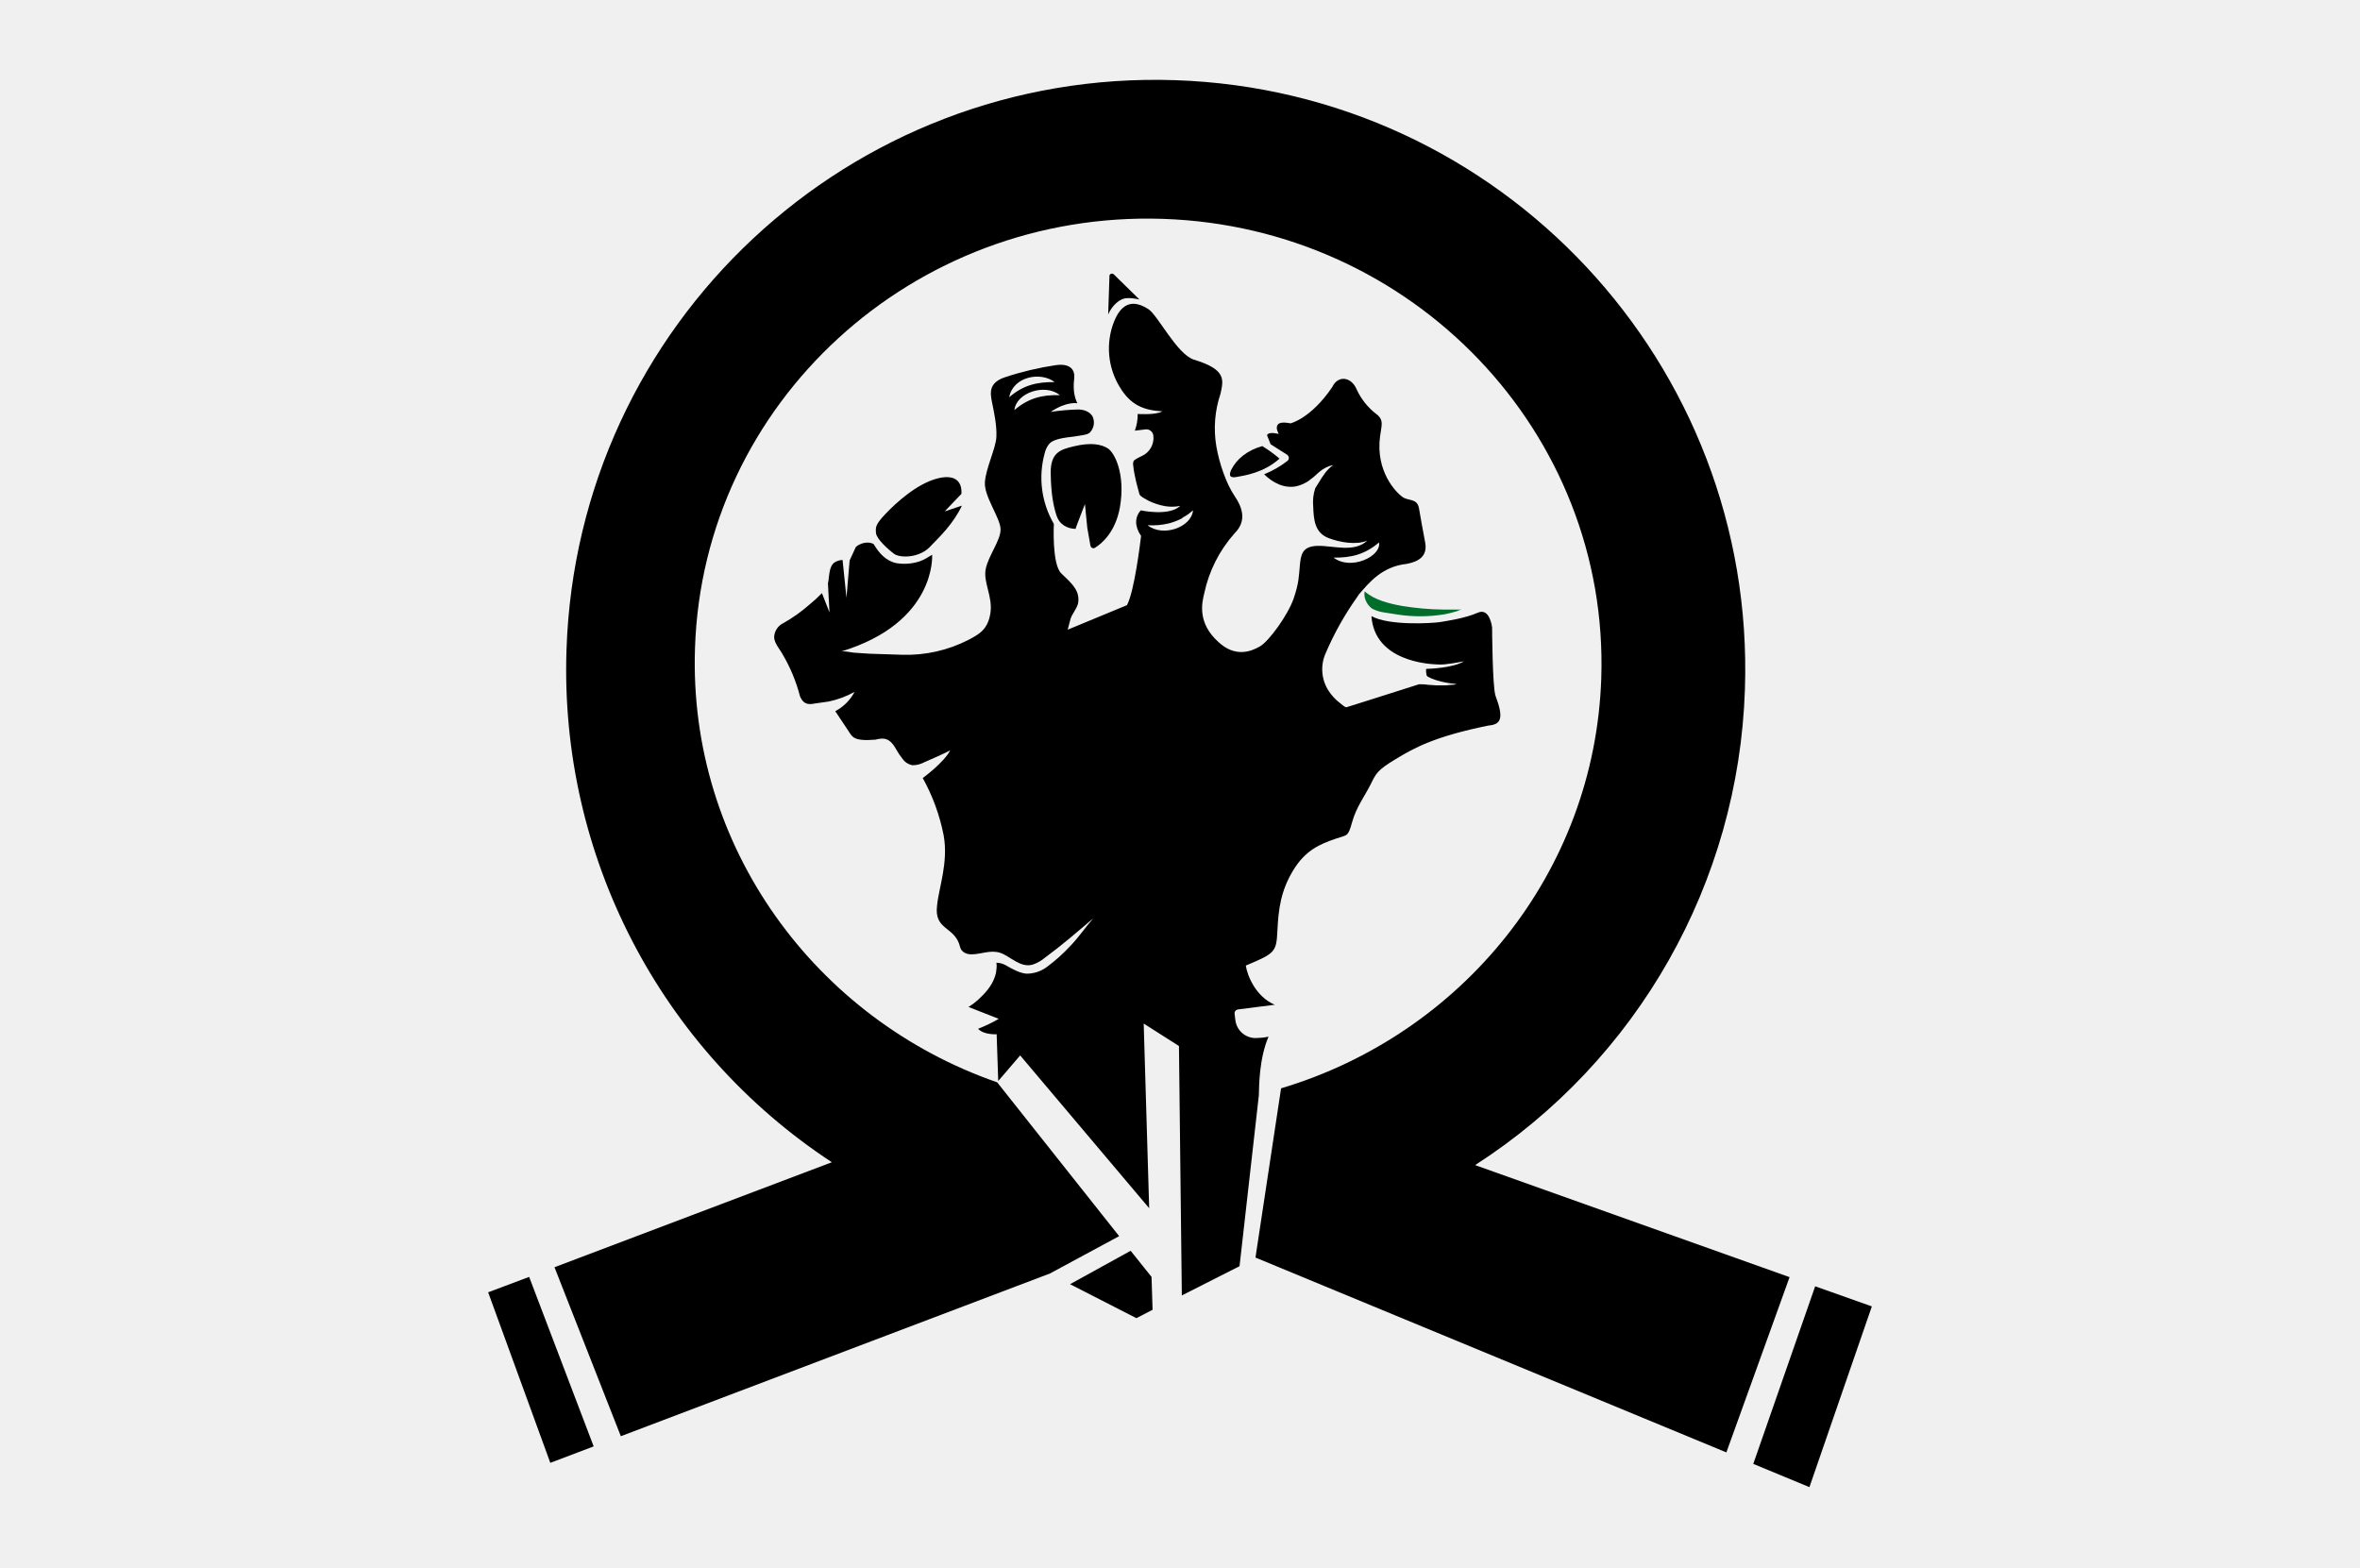
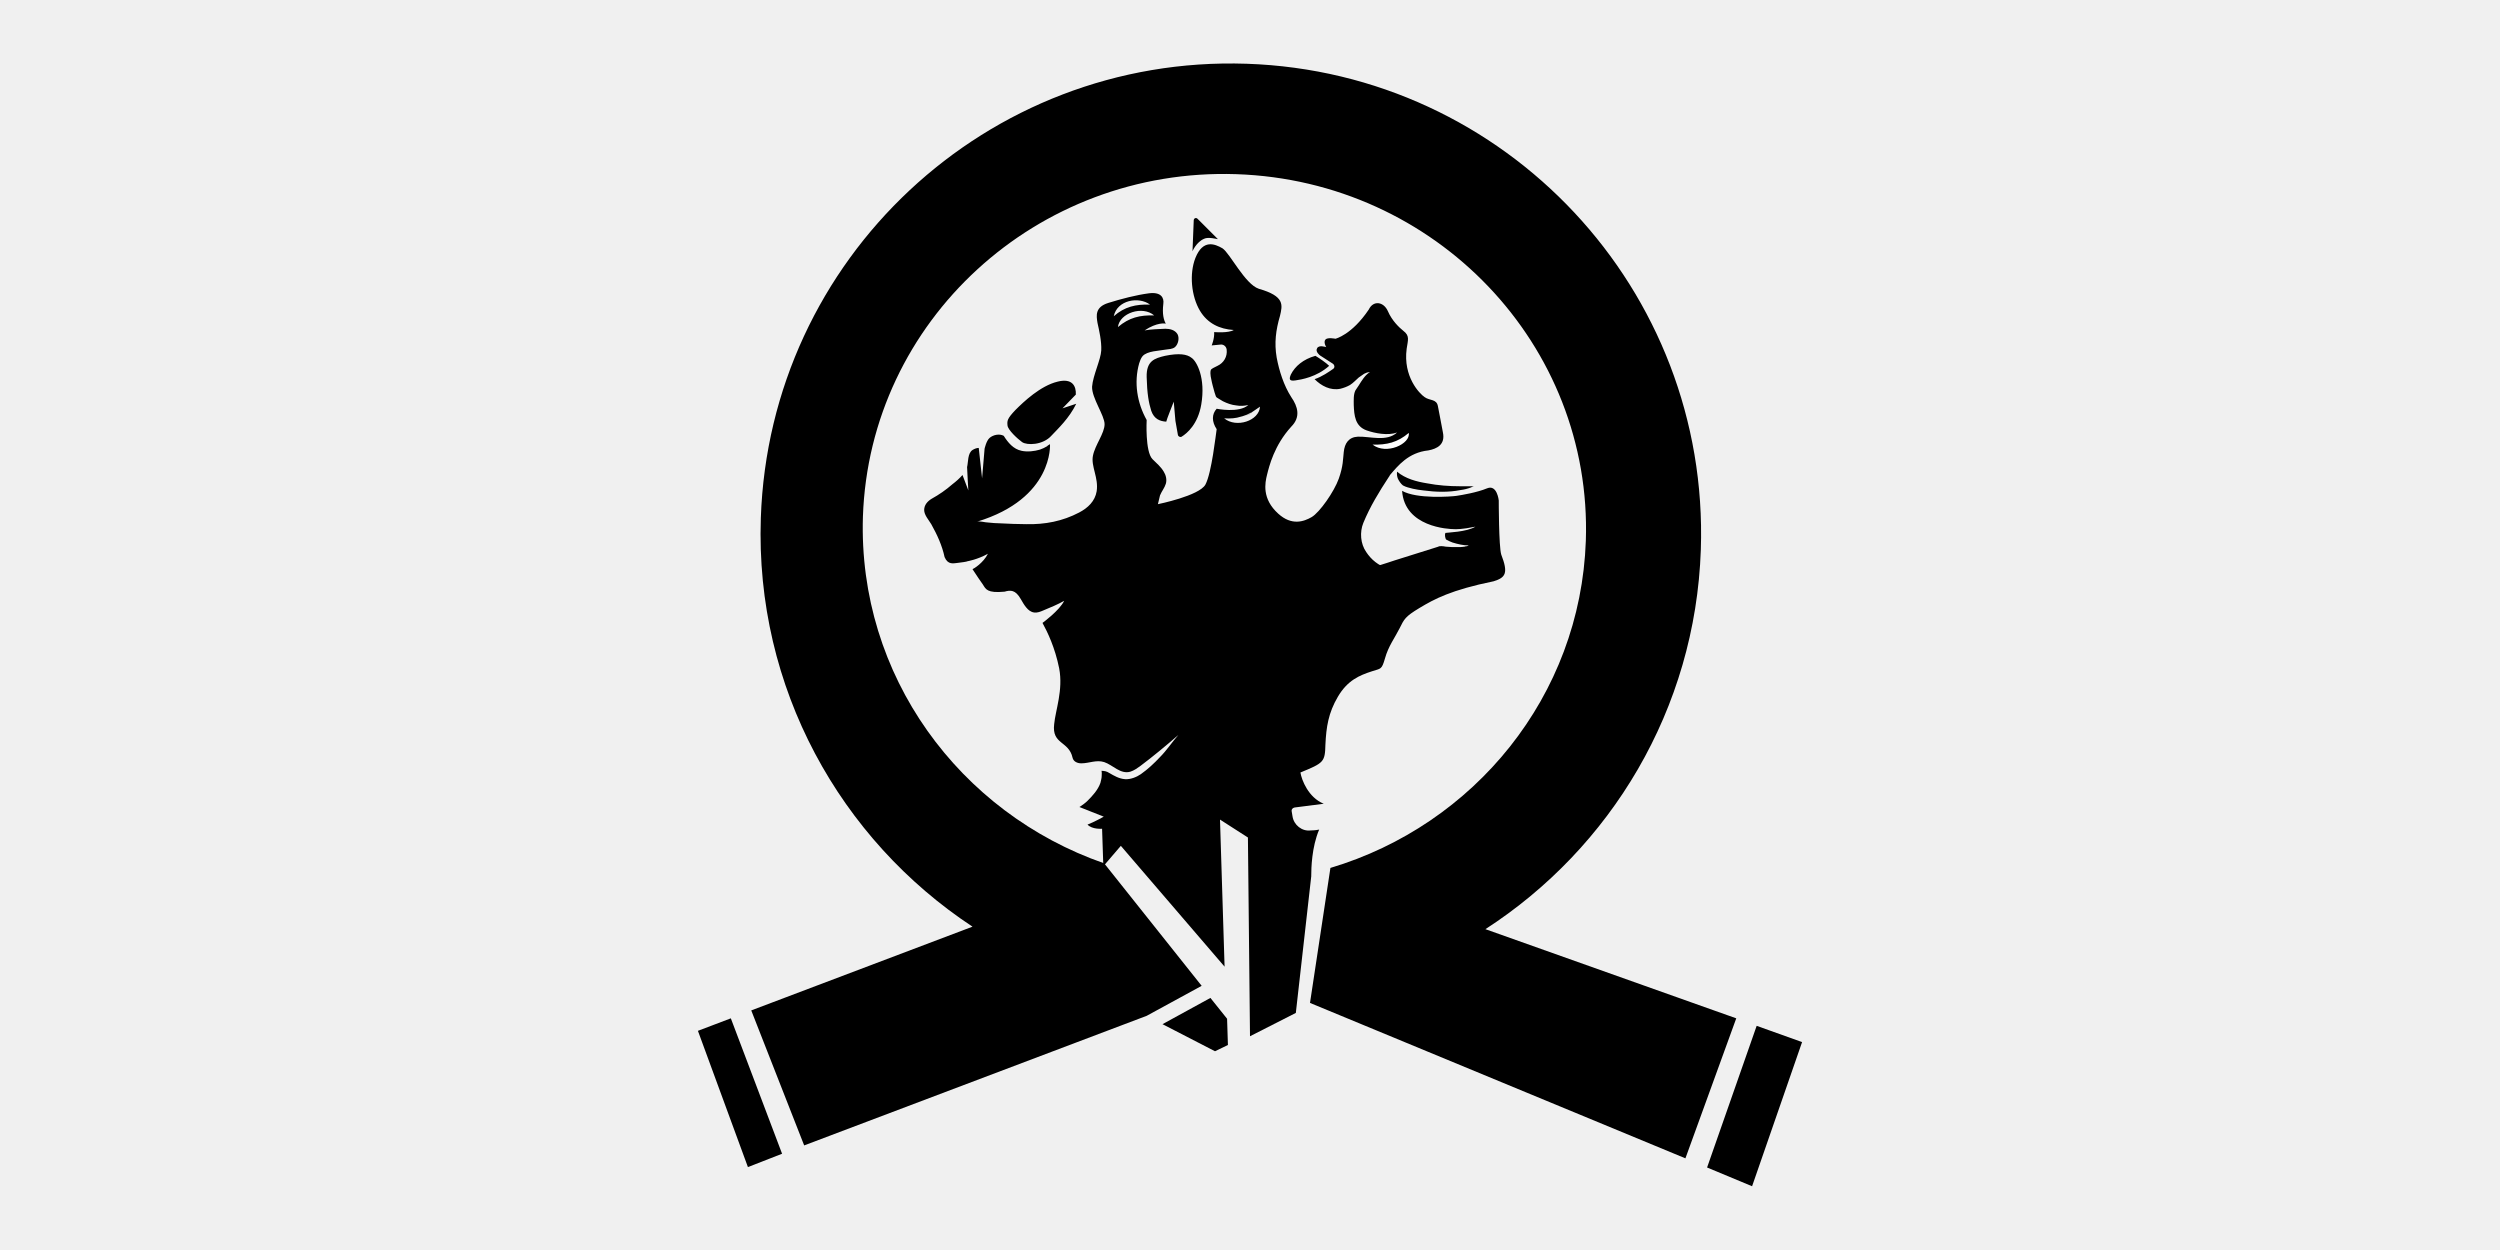
- <svg xmlns="http://www.w3.org/2000/svg" width="12.5in" height="8.3in" viewBox="0 0 900 600">
-   <defs>
-     <style>.cls-1{fill:none;}.cls-2{fill:#020202;}.cls-3{fill:#006e2b;}.cls-4{fill:#fff;}</style>
-   </defs>
-   <path class="cls-1" d="M526.2 207.7c-5.3 4.6-10.6 5.9-17.4 5.7 6.5 5.2 18.4-.5 17.4-5.7zm-124.2-61.4c-5.3-4.1-15.8-2.2-17.4 5.7 5.3-4.6 10.6-5.9 17.4-5.7zm2.1 5c-5.7-4.6-16.7-1.1-17.4 5.7 5.3-4.6 10.6-5.9 17.4-5.7zm33.5 49.6c5.7 4.7 16.7 1.1 17.4-5.7a25.1 25.1 0 0 1-3.7 2.7l-.4.2h-.1a16.3 16.3 0 0 1-4.3 1.8l-.8.2a31.4 31.4 0 0 1-8.1.8z" />
-   <path d="M409.3 170.9c-5 1.2-8.9 2.3-8.8 10.2s1 12.5 2.2 16.2 4.2 5.1 7.3 5.2c.1-.5 3.6-9.5 3.6-9.5l.9 9.1 1.2 6.8a1.2 1.2 0 0 0 1.4 1l.4-.2c2.6-1.6 7.8-6 9.5-15.5 2.2-12.8-2.1-20.9-4.6-22.5s-6.5-2.4-13.1-.8zm-224.2 323.9l23.8 65.3 16.6-6.3-24.7-64.9-15.7 5.9zm377.9-48.7a225.4 225.4 0 0 0 103.3-182.2c4.2-124.6-93.5-229-218.1-233.2s-229 93.4-233.1 218.1a225.5 225.5 0 0 0 101.6 196.2l-106.2 40.2 25.4 64.7 164.3-62.3 26.5-14.3-46.7-58.9c-69.5-24.1-118.3-90.2-115.7-166.3 3.1-93.9 83.4-167.5 179.2-164.3s170.9 82 167.8 175.9c-2.5 74.6-53.6 136.4-122.6 157l-9.8 64.8 180.3 74.6 24.2-67.1zm130.2 46.4l-23.7 68 21.5 8.9 23.9-69.2-21.7-7.7zm-270.2-387l-.5 14.9s1.7-4.3 5.5-5.9c2.1-.9 6.2.1 6.5.2l-9.9-9.7a1 1 0 0 0-1.4.1.8.8 0 0 0-.2.4zm-65.5 77.6c-8.1 1.9-16.3 9.5-20.2 13.6s-3.9 5.1-3.7 7.4 4.8 6.4 7 8 10 1.7 14.2-3.3c3-3.1 8.4-8.2 11.7-15.2l-6.6 2.2 6.4-6.7c.3-3.9-1.6-7.7-8.8-6z" />
-   <path class="cls-2" d="M471.8 182.6c2.7-.5 10.2-1.5 16.3-7a50.4 50.4 0 0 0-6.6-4.8c-5.7 1.6-9.8 4.9-11.9 9.1-1 2.3-.5 3.2 2.2 2.7z" />
-   <path class="cls-3" d="M535 232c-4.9-.9-10.5-2.2-14.3-5.6a6 6 0 0 0 .4 3.5 7.3 7.3 0 0 0 2.4 3.1 13.6 13.6 0 0 0 4.7 1.5l5.1.8a57.2 57.2 0 0 0 18-.1 42.1 42.1 0 0 0 4.8-1.2 4.9 4.9 0 0 1 1.7-.6h-6.8a106.9 106.9 0 0 1-16-1.4z" />
-   <path class="cls-4" d="M446.6 200a16.3 16.3 0 0 0 4.3-1.8 17.8 17.8 0 0 1-4.3 1.8z" />
-   <path d="M450.8 198.3h.1l.4-.2 1.4-1.2a9.4 9.4 0 0 1-1.9 1.4zm-19.7 280.6l-23.2 12.8 25.4 13 6.2-3.2-.4-12.6-8-10zm21.6-282l-1.4 1.2-.4.2h-.1a9.4 9.4 0 0 0 1.9-1.4zm.6-.5l-.6.5zm117.5 70c-1.2-3.7-1.3-26.1-1.3-26.1s-.8-7.8-5.5-5.7-12 3.2-14.6 3.6-19.3 1.5-26.1-2.3c1.2 17.4 22.2 18.4 25.2 18.5h.3c.5.1 2.9.2 9.9-1.2-4.1 2.6-13.6 2.9-14.4 2.9a1.7 1.7 0 0 0-.1.7 8.7 8.7 0 0 0 .2 1.6.5.5 0 0 0 .3.5l.2.2a16.9 16.9 0 0 0 3.1 1.3 35.6 35.6 0 0 0 7.9 1.5l-1.1.3h-.9l-1.9.2h-4l-3-.2a14.2 14.2 0 0 0-2.9-.2h-.6l-21.1 6.7-6.7 2.1c-.4.1-2-1.2-2.3-1.5a18.7 18.7 0 0 1-4.5-4.8 15.1 15.1 0 0 1-1.3-14 115.7 115.7 0 0 1 12.3-22l.6-.9c3.8-4.4 8.8-10.7 18.3-11.7 4.2-.8 8.3-2.7 7-8.6-.8-4-1.6-8.8-2.3-12.7s-4-2.7-6.3-4.3-10.4-9.7-8.6-23.2c.5-4.2 1.7-6.3-1.6-8.7a25.2 25.2 0 0 1-7.4-9.4c-2-4.7-7.1-5.5-9.3-.8-8.2 12.1-16 13.9-16 13.9s-3.7-.9-4.8.4.2 3.4.3 3.6-3.6-1.1-4.5.5l1.4 3.5 6.3 4a1.5 1.5 0 0 1 .4 2.1l-.3.3a37.4 37.4 0 0 1-8.9 5.1c3.3 3.2 7.6 5.5 12.3 4.6a14.9 14.9 0 0 0 4.5-1.9 35.4 35.4 0 0 0 4.2-3.5 12.7 12.7 0 0 1 2.7-1.8l1.4-.6 1.4-.3c-2.3 1.4-4 4.1-5.4 6.4l-1.5 2.4a16.7 16.7 0 0 0-.8 7c.2 5 .5 10.2 6.1 12.2 4 1.5 10.3 2.7 14.6.9-5 4.7-12.9 1.9-18.9 2s-6.5 3.3-6.9 7.4-.3 6.7-2.4 12.8-9.3 16.2-12.9 18.3-9.6 4.2-15.9-1.7c-8-7.2-6.4-14.7-5.4-18.7a50 50 0 0 1 11.6-22.9c4.6-4.6 3.2-9.6 0-14.3s-5.9-12.6-7-19.1a41.1 41.1 0 0 1 1.6-20c1.1-5.2 2.5-9.3-10.2-13.1-6.6-2.2-13.8-17.1-17.5-19.4s-9.3-4.4-13 4.7a28.2 28.2 0 0 0 2.2 25.3c4.2 7 9.4 8.8 16.2 9.2-2.5 1.5-9.4 1-9.4 1a17.6 17.6 0 0 1-1.1 6.4l4.1-.5a2.7 2.7 0 0 1 3 2.4 7.6 7.6 0 0 1-4.4 7.8c-1.5.7-2.9 1.4-3.2 2a3.2 3.2 0 0 0-.1 1.7 27 27 0 0 0 .4 2.8c.4 2.2.9 4.3 1.5 6.4l.5 1.8c.2.5.9.9 1.3 1.2l2.1 1.2a24 24 0 0 0 6.4 2.1 16.2 16.2 0 0 0 5.8-.1c-4.4 4.1-15.1 1.7-15.1 1.7-2.4 2.6-2.4 6.2.1 9.8-.3 2.4-2.5 21-5.4 26.5l-22.7 9.4 1.1-4.2c.7-2 2.2-3.6 2.8-5.6a7.6 7.6 0 0 0-1-5.9c-1.4-2.3-3.5-4-5.4-5.9-3.6-3.6-2.8-18.9-2.8-18.9a35.2 35.2 0 0 1-3.5-27.1 8.9 8.9 0 0 1 1.6-3.4c2.1-2.6 8.2-2.6 11.2-3.2 1.4-.3 3.2-.3 4.4-1.2a5.5 5.5 0 0 0 1.1-6.3c-1.2-2-3.7-2.7-5.9-2.6a84.2 84.2 0 0 0-10.1.9c6.1-4.1 10-3.3 10.2-3.3-.9-1.9-1.8-4.6-1.2-9.6.3-2.8-1.1-5.8-7-5a116.5 116.5 0 0 0-19.4 4.6c-6.4 2.1-5.8 6-5.1 9.5s1.9 8.8 1.7 13.3-4 11.9-4.4 17.4 6 13.8 6 18.1-4.7 10.1-5.7 15.2 2.8 10.6 1.8 16.9-4.3 8-8.4 10.2a52.2 52.2 0 0 1-25.4 5.7l-12.4-.4-6-.4c-1.4-.1-3.8-.8-5.1-.4 36.8-11.1 35-37.1 35-37.1l-1.5.9a16.2 16.2 0 0 1-3.5 1.7 18.7 18.7 0 0 1-8.8.6c-4-.9-6.6-3.9-8.6-7.3-2.2-1.2-5.2-.3-6.8 1.1l-2.4 5.2-1.2 14.3s-1.4-13.3-1.5-14.5a6.2 6.2 0 0 0-3 .9c-2.4 1.6-2 5.7-2.6 8.1l.6 11.1-2.9-7.4a50.1 50.1 0 0 1-4.8 4.4 58.4 58.4 0 0 1-10 7.1 6.2 6.2 0 0 0-3.5 5.4c.1 2.4 2.3 4.7 3.4 6.8a62 62 0 0 1 6.5 15.8c1.6 3.8 4.2 3 6.1 2.7l4.9-.7a34.8 34.8 0 0 0 9.9-3.7 17.6 17.6 0 0 1-7.4 7.4l5 7.5c1.5 2.3 1.9 4.1 10.4 3.4 2.8-.7 5.3-1 7.8 3.5a26.5 26.5 0 0 0 2.6 3.9 6 6 0 0 0 3.8 2.4 9.6 9.6 0 0 0 4.4-1.1c3.3-1.5 6.8-2.9 10-4.6-2.3 4.6-10.5 10.6-10.5 10.6a74.9 74.9 0 0 1 8 21.9c1.9 10.4-1.9 20.3-2.5 26.8-1.3 9.8 6.9 7.9 8.8 16 .5 2 2.5 2.8 4.3 2.8 3.8 0 7.2-1.8 11-.6s7.8 6 12.6 4.5a14.7 14.7 0 0 0 4.7-2.7c6.4-4.7 12.4-9.9 18.4-15-3 3.4-5.6 7.3-8.8 10.6a65 65 0 0 1-9.2 8.2 12.9 12.9 0 0 1-7.6 2.4c-2.5-.2-5.3-1.7-7.7-3.1a7.7 7.7 0 0 0-3.9-1.1c.3 0 .2 2.3.1 2.6a10.8 10.8 0 0 1-.7 3.1c-1.2 3.4-3.8 6.2-6.3 8.5a24.2 24.2 0 0 1-3.6 2.7h-.2l11.7 4.6a57.4 57.4 0 0 1-7.9 3.8c2.1 2.4 7.1 2.1 7.1 2.1l.6 17.9 8.4-9.8 49.4 58.5-2.1-70.7 13.5 8.6 1.1 95.5 22.1-11.2 7.4-65.5v-.4c.1-3.1.1-13.6 3.7-22a18.3 18.3 0 0 1-4 .5 7.8 7.8 0 0 1-8.7-6.8l-.3-2.4a1.5 1.5 0 0 1 1.3-1.7l14.1-1.8c-7.4-3.1-10.6-11.4-11.1-15 11.2-4.7 11.7-5.1 12.1-13.4s1.3-15.2 6-23 10.3-10.1 16.4-12.2c4.3-1.5 4.6-.5 6.2-6.3s4.8-9.9 7-14.3 2.5-5.5 9.6-9.8 14.9-8.7 35.6-12.9c4.8-.4 6-2.7 2.7-11.4zm-44.6-58.7c1 5.3-10.8 10.9-17.4 5.8 6.7.1 12-1.2 17.4-5.8zm-124.2-61.4c-6.8-.1-12.1 1.2-17.4 5.8 1.5-8 12.1-9.9 17.4-5.8zm-15.4 10.7c.7-6.7 11.8-10.3 17.4-5.7-6.7-.2-12 1.1-17.4 5.7zm51.1 42.3zm-.1 1.8a27.5 27.5 0 0 0 8.1-.7l.8-.2h-.1a22.6 22.6 0 0 0 4.3-1.7l.6-.4-.4.2h-.1a9.4 9.4 0 0 0 1.9-1.4l-1.4 1.2a25.1 25.1 0 0 0 3.7-2.7c-.7 6.7-11.8 10.3-17.4 5.7z" />
+ <svg xmlns="http://www.w3.org/2000/svg" viewBox="0 0 600 300">
+   <style>.st0{fill:#FFFFFF;}</style>
+   <path d="M167.5 247.4l12 32.7 8.2-3.2-12.3-32.5zm189-24.4c30-19.4 50.4-52.7 51.7-91.1 2.1-62.3-46.7-114.5-109-116.6s-114.5 46.7-116.6 109c-1.4 40.8 19.1 77.2 50.8 98.1l-53.1 20.1 12.7 32.4 82.2-31.1 13.2-7.2-23.4-29.4c-34.8-12.1-59.1-45.1-57.9-83.2 1.6-47 41.7-83.8 89.6-82.2 47.9 1.6 85.5 41 83.9 88-1.3 37.3-26.8 68.2-61.3 78.5l-4.9 32.4 90.1 37.3 12.2-33.6-60.2-21.4zm65.1 23.2l-11.9 34 10.8 4.5 12-34.6zm-131.1-6.7l-11.5 6.3 12.6 6.5 3.1-1.5-.2-6.3z" id="belt" />
+   <g id="hand">
+     <path d="M338.1 103.9c-2.7 2.3-5.3 3-8.7 2.8 3.3 2.6 9.2-.2 8.7-2.8z" class="st0" />
+     <path d="M279.6 85.4c-2.5.6-4.5 1.2-4.4 5.1.1 4 .5 6.2 1.1 8.1.7 2 2.1 2.5 3.6 2.6 0-.3 1.8-4.8 1.8-4.8l.4 4.6.6 3.4c.1.4.6.6.9.4 1.3-.8 3.9-3 4.7-7.7 1.1-6.4-1.1-10.4-2.3-11.2-1.1-.9-3-1.2-6.4-.5zm6.9-32.6l-.3 7.5s.9-2.2 2.8-3c1-.5 3.1.1 3.3.1l-4.9-4.9c-.3-.3-.8-.2-.9.3zm-32.7 38.8c-4.1 1-8.1 4.8-10.1 6.8-2 2.1-2 2.6-1.9 3.7.1 1.1 2.4 3.2 3.5 4 1.1.8 5 .8 7.1-1.6 1.5-1.6 4.2-4.1 5.9-7.6l-3.3 1.1 3.2-3.3c.1-2.1-.9-4-4.4-3.1zm57.1-.3c1.4-.2 5.1-.8 8.1-3.5-.7-.7-2.3-1.8-3.3-2.4-2.9.8-4.9 2.5-5.9 4.5-.5 1.2-.3 1.6 1.1 1.4zm31.6 24.7c-2.5-.4-5.2-1.1-7.2-2.8-.1.6 0 1.2.2 1.7.3.6.7 1.2 1.2 1.6.7.4 1.6.6 2.4.8.8.2 1.7.3 2.5.4 3 .4 6 .5 9-.1.8-.1 1.6-.3 2.4-.6.2-.1.6-.3.8-.3h-3.4c-2.6 0-5.3-.2-7.9-.7zm-42.1-16.9c-.6.4-1.4.7-2.1.9.7-.2 1.4-.5 2.1-.9zm59.9 34c-.6-1.9-.6-13-.6-13s-.4-3.9-2.8-2.9-6 1.6-7.3 1.8c-1.3.2-9.6.8-13.1-1.2.6 8.7 11.1 9.2 12.6 9.2h.1c.2 0 1.5.1 4.9-.6-2.1 1.3-6.8 1.4-7.2 1.5 0 .1-.1.2-.1.4 0 .3 0 .5.1.8l.1.3.1.1c.5.3 1 .5 1.5.7 1.3.4 2.6.7 3.9.7-.2.1-.4.2-.5.2-.1 0-.3 0-.5.1-.3 0-.6.1-1 .1h-2l-1.5-.1s-1-.2-1.5-.1c-.1 0-.2 0-.3.1l-10.5 3.3c-1.1.4-2.2.7-3.4 1.1-.2.1-1-.6-1.2-.7-.9-.7-1.6-1.5-2.2-2.4-1.4-2-1.6-4.8-.7-7 1.6-3.9 3.8-7.5 6.1-11 .1-.1.2-.3.3-.5 1.9-2.2 4.4-5.4 9.2-5.9 2.1-.4 4.1-1.4 3.5-4.3-.4-2-.8-4.4-1.2-6.3-.3-1.8-2-1.3-3.2-2.2-1.2-.8-5.2-4.9-4.3-11.6.3-2.1.8-3.1-.8-4.3-1-.8-2.7-2.4-3.7-4.7-1-2.3-3.5-2.7-4.6-.4-4.1 6.1-8 7-8 7s-1.9-.4-2.4.2c-.5.6.1 1.7.2 1.8-.1 0-1.8-.6-2.2.3-.5.8.7 1.7.7 1.7l3.1 2c.4.3.5.9.1 1.2-1 .7-2.7 1.9-4.5 2.5 1.6 1.6 3.8 2.8 6.2 2.3.8-.2 1.6-.5 2.3-.9.8-.5 1.4-1.2 2.1-1.8l1.3-.9.7-.3.7-.1c-1.2.7-2 2.1-2.7 3.2l-.8 1.2c-.5 1-.4 2.4-.4 3.5.1 2.5.3 5.1 3.1 6.1 2 .7 5.1 1.3 7.3.5-2.5 2.3-6.5.9-9.4 1-2.2.1-3.2 1.6-3.4 3.7-.2 1.7-.1 3.3-1.2 6.4-1.1 3.1-4.6 8.1-6.5 9.2-1.9 1.1-4.8 2.1-8-.8-4-3.6-3.2-7.4-2.7-9.4s1.7-7 5.8-11.5c2.3-2.3 1.6-4.8 0-7.1-1.8-2.8-2.9-6.3-3.5-9.5-.6-3.5-.2-6.6.8-10 .6-2.6 1.2-4.7-5.1-6.5-3.3-1.1-6.9-8.5-8.7-9.7-1.9-1.1-4.7-2.2-6.5 2.3-1.5 3.8-1 9.2 1.1 12.7 1.8 3 4.7 4.4 8.1 4.6-1.3.8-4.7.5-4.7.5.1 1.6-.6 3.2-.6 3.2l2.1-.2c.7-.1 1.4.4 1.5 1.2.2 1.7-.7 3.2-2.2 3.9-.8.4-1.5.7-1.6 1-.1.2-.1.6-.1.8 0 .5.1.9.2 1.4.2 1.1.5 2.1.8 3.2l.3.9c.1.3.4.4.7.6l1 .6c1 .5 2.1.9 3.2 1 1 .2 2 .1 2.9-.1-2.2 2-7.6.9-7.6.9-1.2 1.3-1.2 3.1 0 4.9-.2 1.2-1.2 10.5-2.7 13.3-1.5 2.7-11.4 4.7-11.4 4.7s.5-2 .5-2.1c.4-1 1.1-1.8 1.4-2.8.3-1 0-2.1-.5-2.9-.7-1.2-1.7-2-2.7-3-1.8-1.8-1.4-9.4-1.4-9.4-2.3-4.1-3.1-9-1.8-13.6.2-.6.4-1.2.8-1.7 1.1-1.3 4.1-1.3 5.6-1.6.7-.1 1.6-.1 2.2-.6.8-.7 1.1-2.2.6-3.1-.6-1-1.8-1.3-2.9-1.3-1.7.1-3.4.1-5 .4 3-2 5-1.7 5.1-1.6-.5-.9-.9-2.3-.6-4.8.2-1.4-.5-2.9-3.5-2.5-3 .4-6.5 1.3-9.7 2.3-3.2 1-2.9 3-2.6 4.8.4 1.8 1 4.4.9 6.6-.1 2.2-2 6-2.2 8.7-.1 2.7 3 6.9 3 9 0 2.2-2.3 5-2.8 7.6-.5 2.5 1.4 5.3.9 8.5-.4 2.4-2.1 4-4.2 5.1-4 2.1-8.2 2.9-12.7 2.8-2.1 0-4.1-.1-6.2-.2-1 0-2-.1-3-.2-.7 0-1.9-.4-2.6-.2 18.4-5.6 17.5-18.6 17.5-18.6s-.7.4-.7.5c-.5.3-1.1.6-1.7.8-1.3.4-3 .6-4.4.3-2-.4-3.3-2-4.3-3.6-1.1-.6-2.6-.2-3.4.5-.8.7-1.2 2.6-1.2 2.6l-.6 7.1s-.7-6.6-.8-7.3c-.5 0-1 .2-1.5.5-1.2.8-1 2.9-1.3 4.1 0 .5.3 5.6.3 5.6l-1.4-3.7c-.7.8-1.6 1.6-2.4 2.2-1.6 1.4-3.2 2.5-5 3.5-1 .6-1.8 1.5-1.8 2.7 0 1.2 1.1 2.4 1.7 3.4 1.4 2.5 2.6 5.1 3.2 7.9.8 1.9 2.1 1.5 3.1 1.4.9-.1 2.3-.3 2.4-.4 0 0 2.4-.4 4.9-1.8-1.1 2.2-3.4 3.6-3.7 3.7.9 1.4 2 3 2.5 3.7.7 1.1 1 2.1 5.2 1.7 1.4-.4 2.6-.5 3.9 1.8.4.7.8 1.4 1.3 2 .5.6 1.1 1.1 1.9 1.2.8.1 1.5-.2 2.2-.5 1.7-.7 3.4-1.4 5-2.3-1.1 2.3-5.2 5.3-5.2 5.3 1.2 2.2 3 5.9 4 10.9 1 5.2-.9 10.1-1.2 13.4-.6 4.9 3.5 4 4.4 8 .2 1 1.2 1.4 2.1 1.4 1.9 0 3.6-.9 5.5-.3 2.1.7 3.9 3 6.3 2.3.9-.3 1.6-.8 2.3-1.3 3.2-2.4 6.2-4.9 9.2-7.5-1.5 1.7-2.8 3.7-4.4 5.3-1.4 1.5-2.9 2.9-4.6 4.1-1 .7-2.5 1.3-3.8 1.2-1.4-.1-2.6-.8-3.8-1.5-.6-.4-1.2-.5-1.9-.5.2 0 .1 1.1.1 1.3 0 .5-.2 1.1-.3 1.6-.6 1.7-1.9 3.1-3.1 4.3-.5.5-1.2 1-1.8 1.4 0 0-.1 0-.1.1l5.8 2.3s-2.3 1.3-3.9 1.9c1.1 1.2 3.5 1 3.5 1l.3 9 4.2-4.9 24.9 29-1.1-35.3 6.7 4.3.5 47.7 11-5.6 3.7-32.8v-.2c0-1.6.1-6.8 1.9-11-.9.2-2 .2-2 .2-2.1.3-4.1-1.3-4.4-3.4l-.2-1.2c-.1-.4.2-.8.7-.9l7-.9c-3.7-1.5-5.3-5.7-5.6-7.5 5.6-2.3 5.9-2.5 6-6.7.2-4.2.7-7.6 3-11.5 2.3-3.9 5.1-5.1 8.2-6.1 2.1-.7 2.3-.3 3.1-3.1.8-2.9 2.4-5 3.5-7.2s1.3-2.8 4.8-4.9c3.5-2.1 7.5-4.3 17.8-6.4 2.9-.9 3.5-2 1.8-6.4zm-22.2-29.2c.5 2.6-5.4 5.4-8.7 2.8 3.4.1 6-.5 8.7-2.8zm-62.1-30.8c-3.4-.1-6.1.5-8.7 2.8.8-3.9 6-4.8 8.7-2.8zm-7.7 5.4c.4-3.4 5.9-5.2 8.7-2.8-3.4-.1-6 .5-8.7 2.8zm25.5 21.9c1.5.1 2.8 0 4-.4l.4-.1c.7-.2 1.4-.5 2.1-.9h.1s.1 0 .1-.1c.6-.4 1.2-.8 1.9-1.3-.2 3.4-5.7 5.2-8.6 2.8z" />
+   </g>
</svg>
